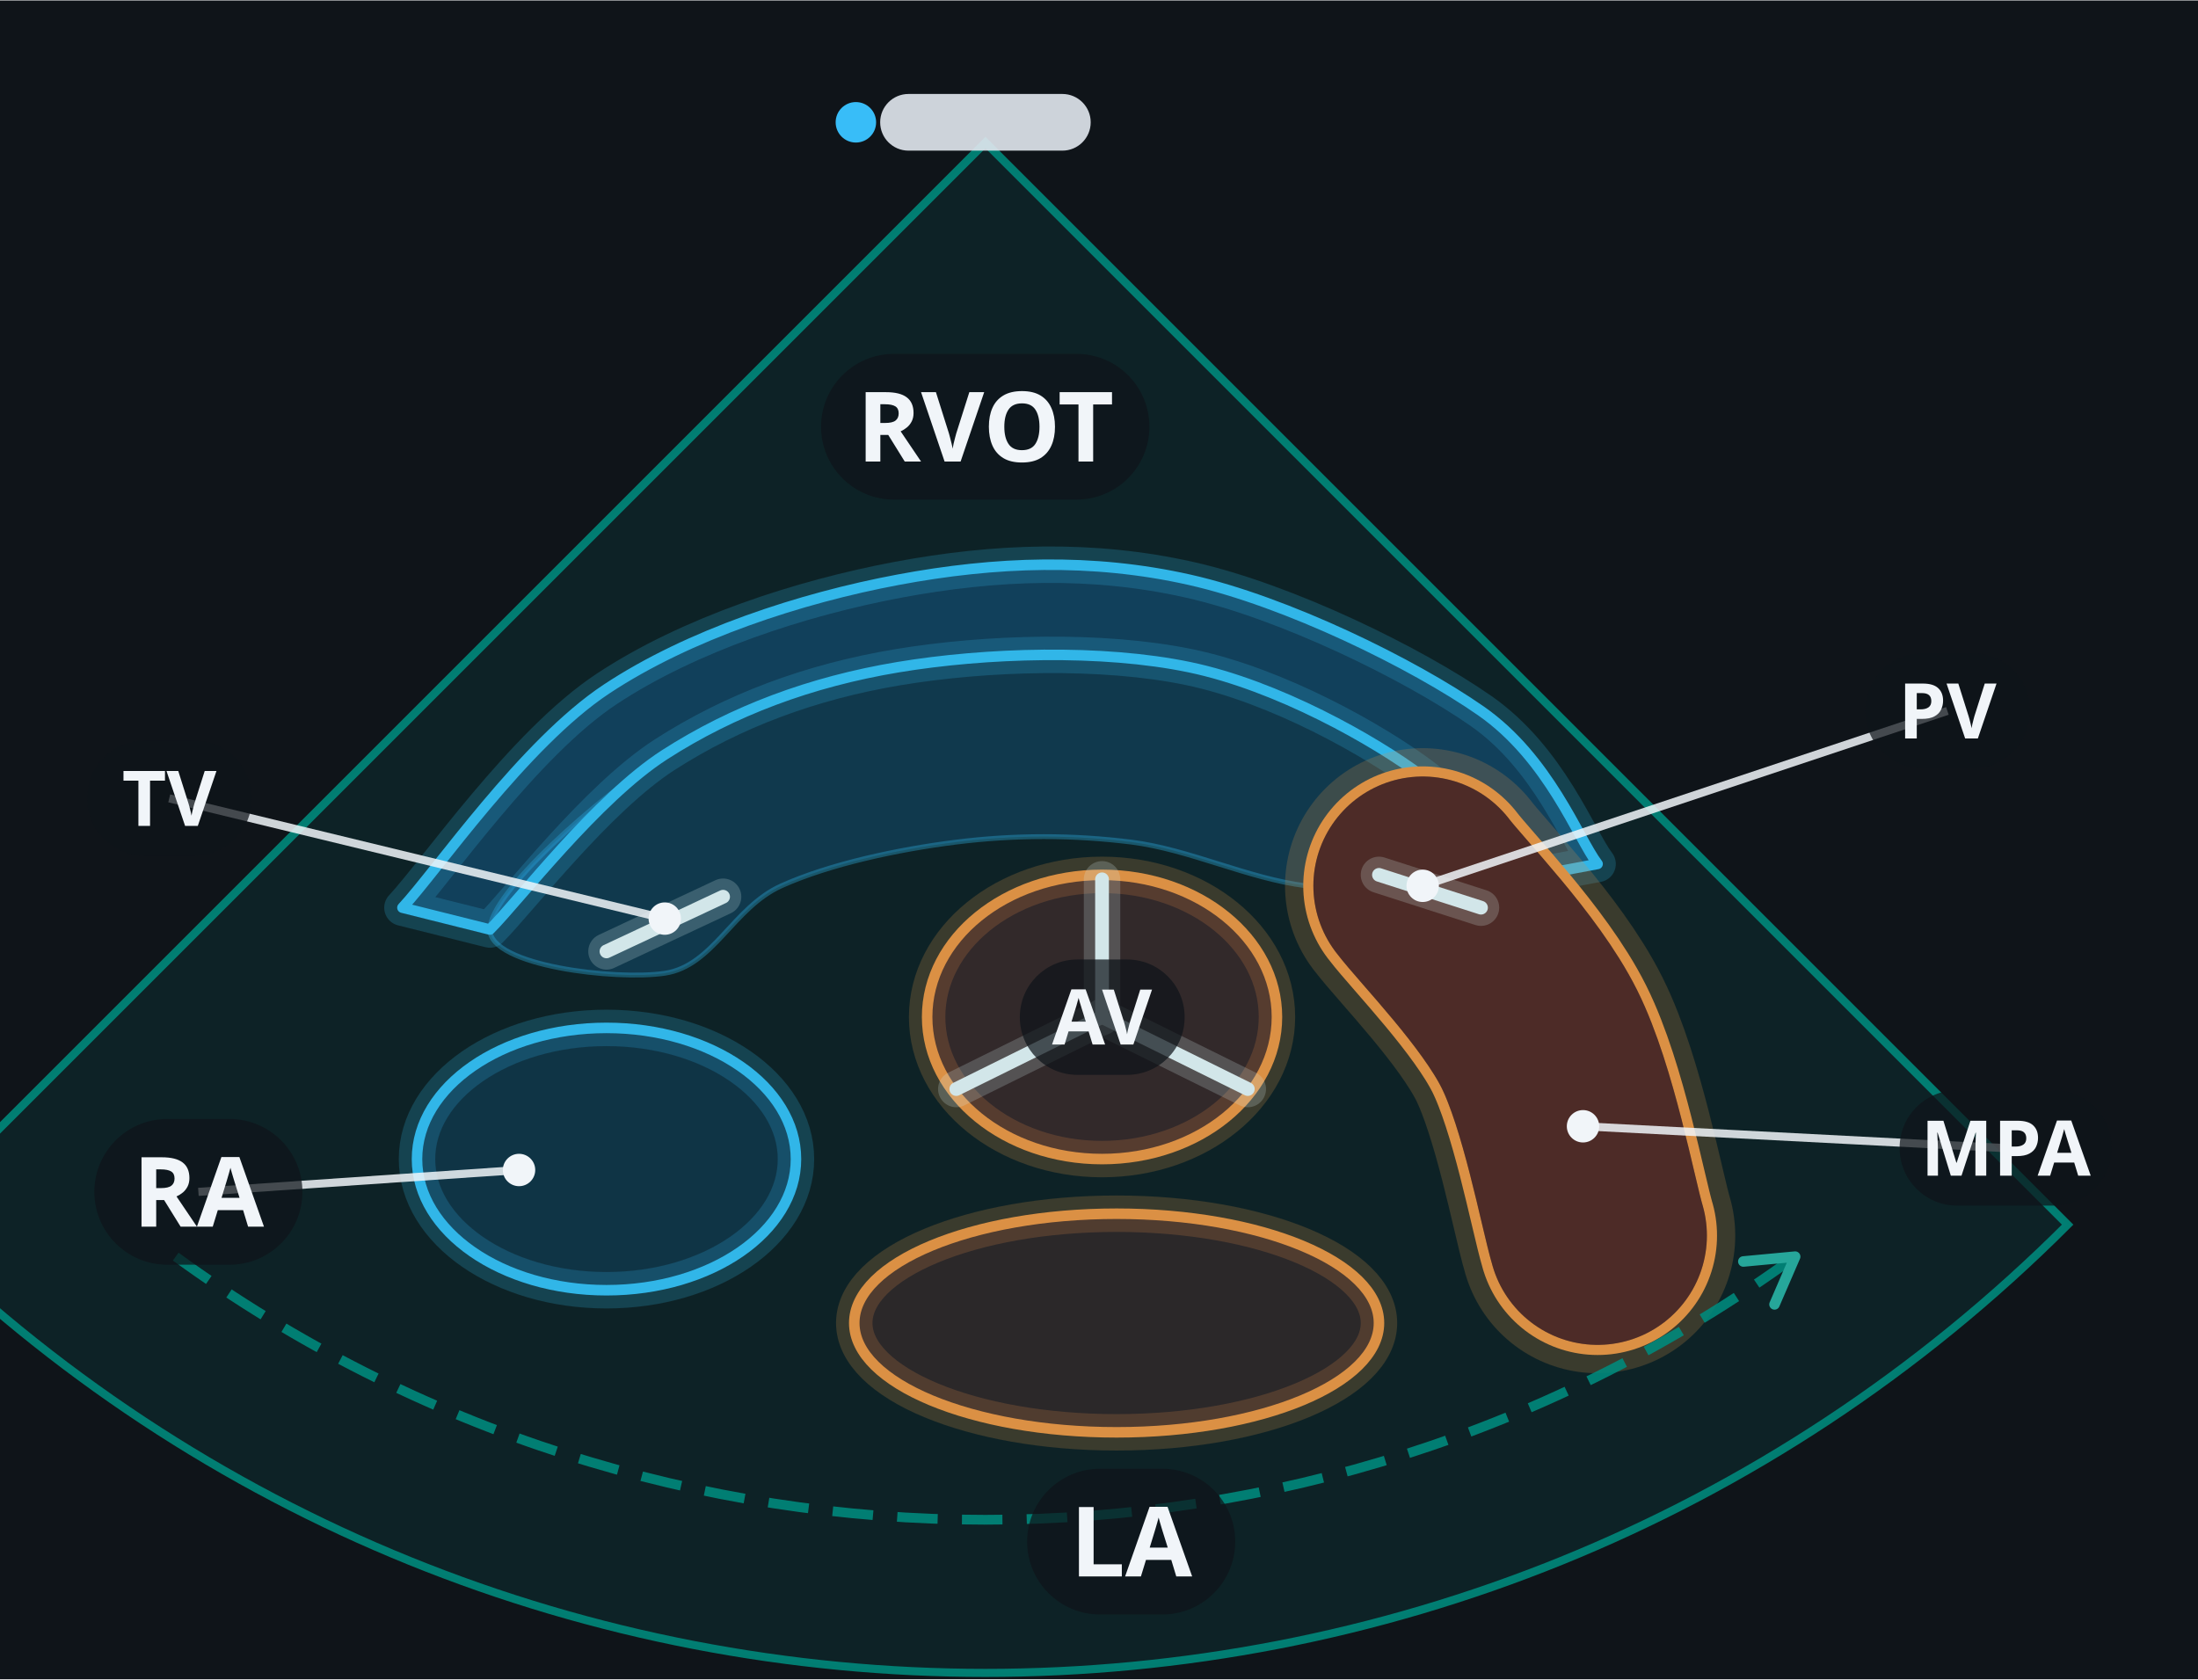
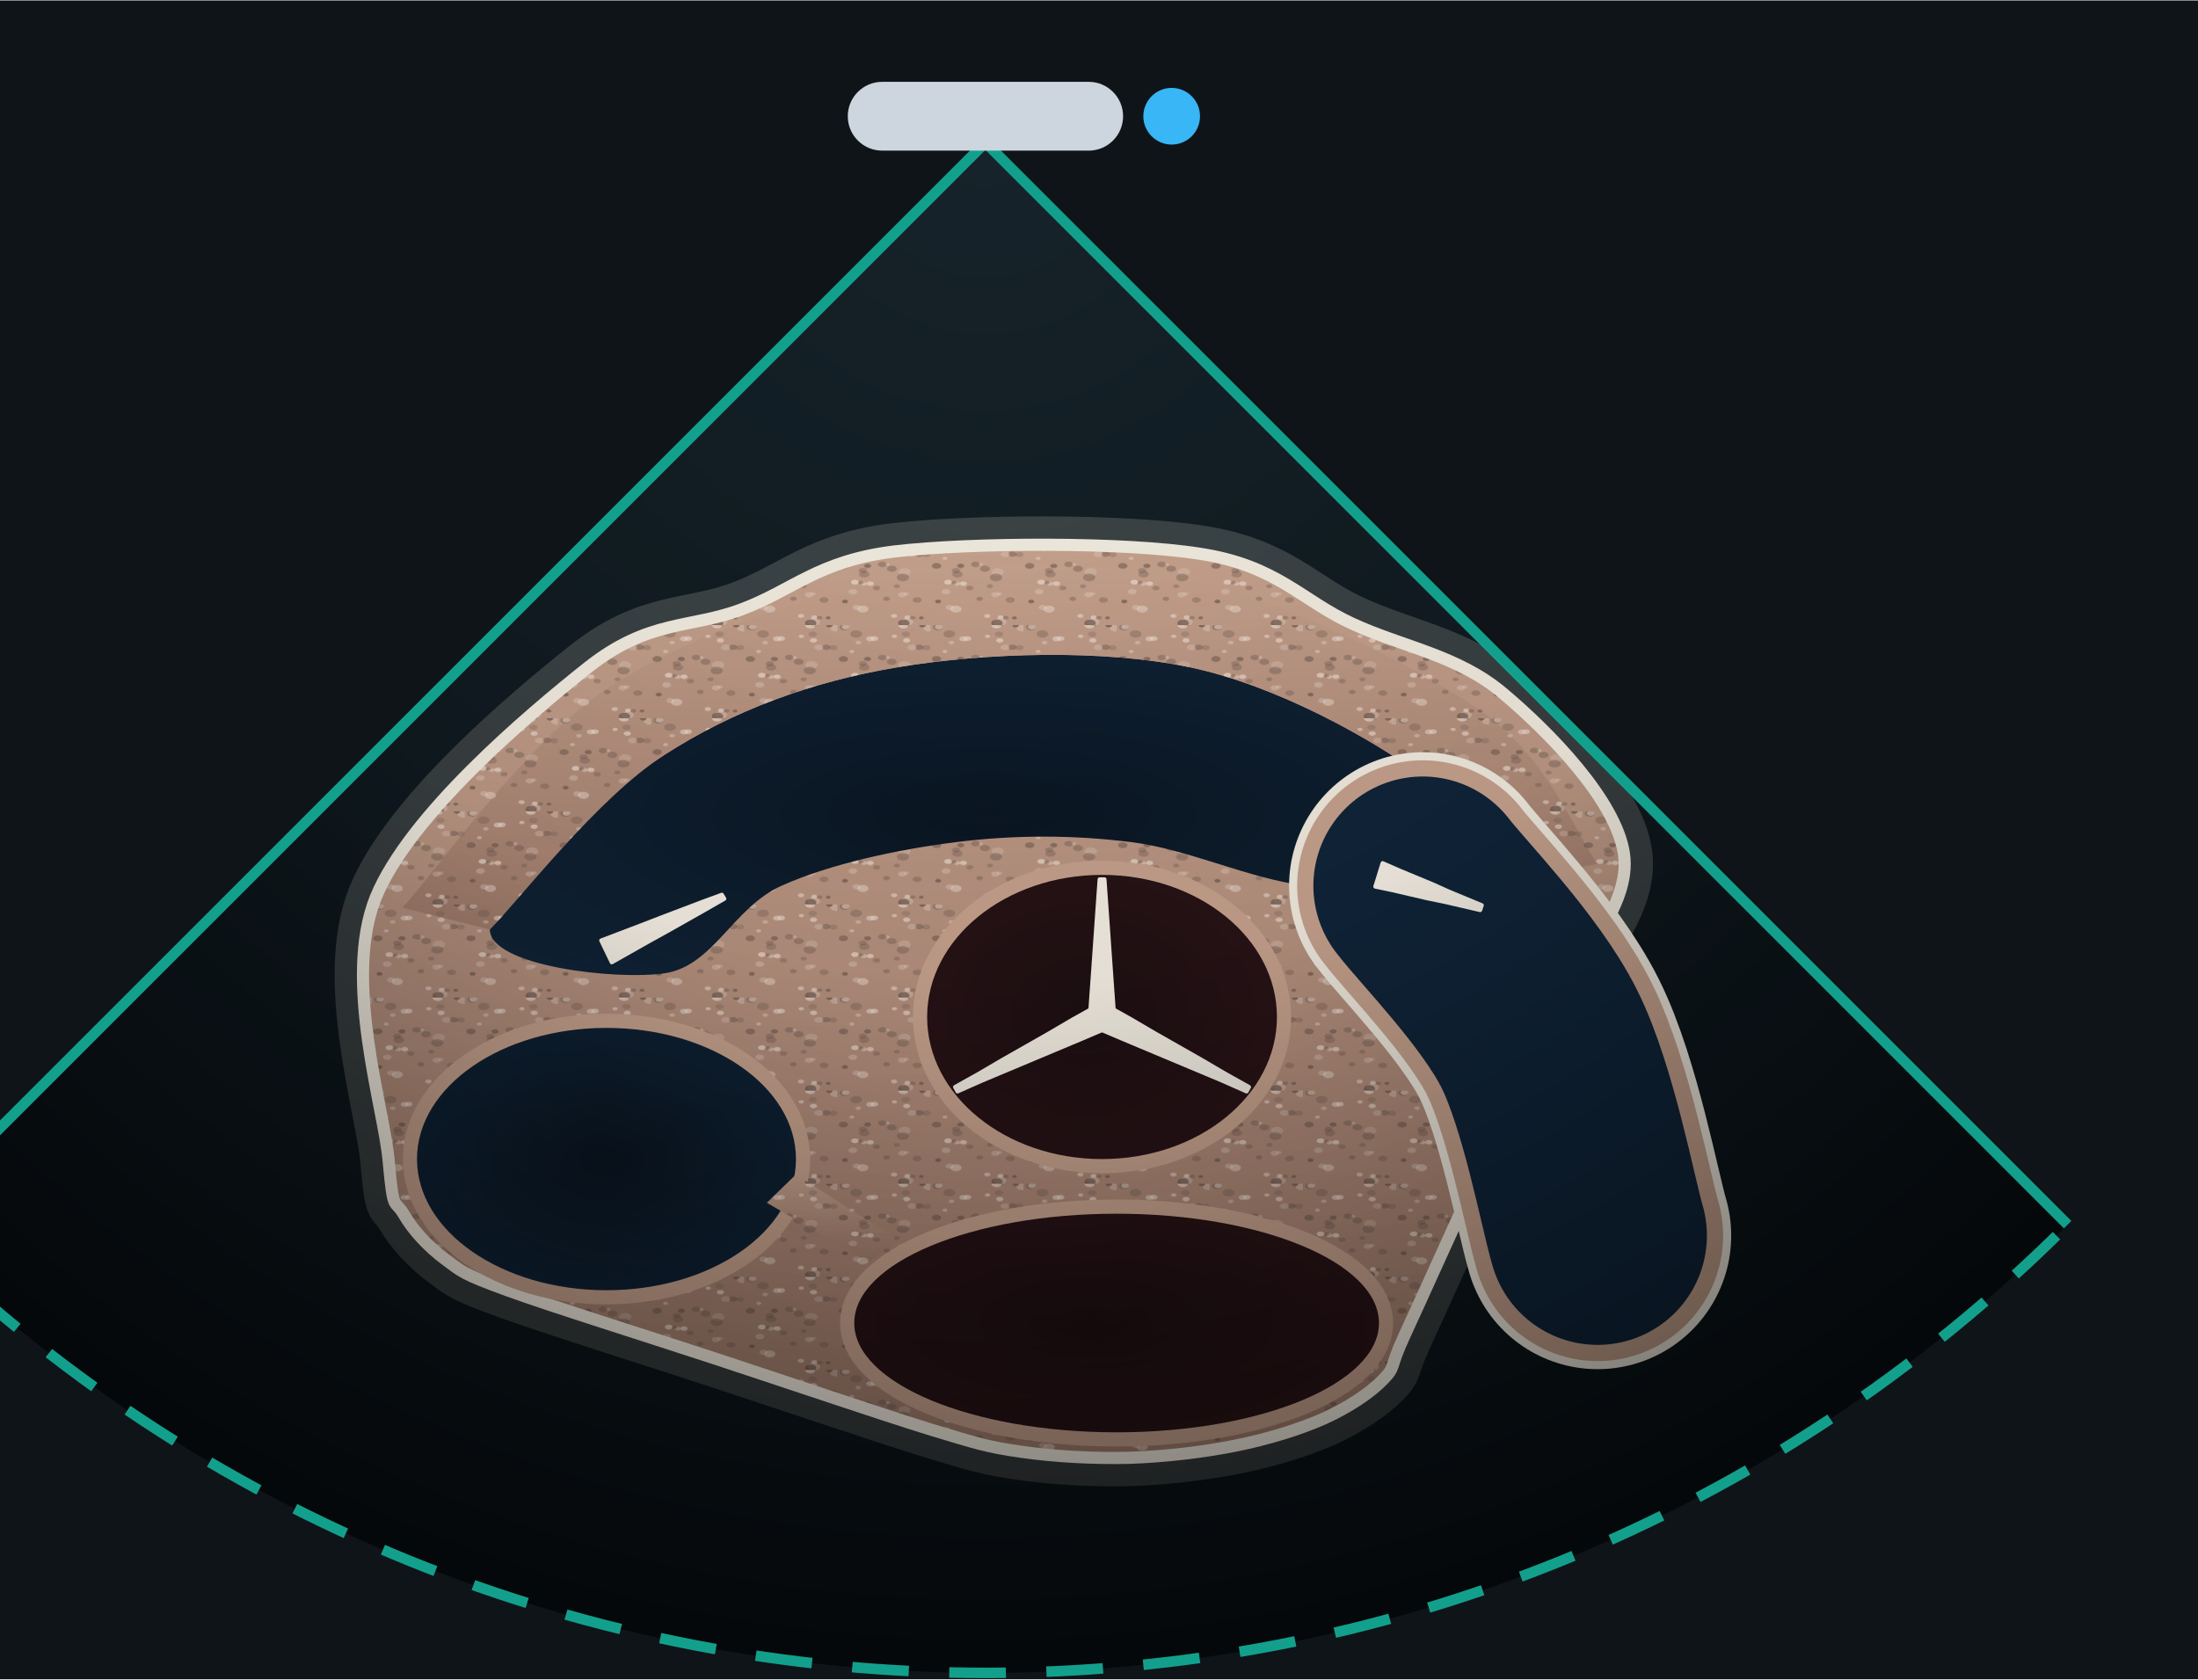
<svg xmlns="http://www.w3.org/2000/svg" width="543" height="415" viewBox="138.2 29.7 542.9 414.7">
  <defs>
    <clipPath id="sector">
      <path d="M 381.6 64.8 L 114.3 332.1 A 378.0 378.0 0 0 0 648.9 332.1 Z" />
    </clipPath>
+     <radialGradient id="bg" gradientUnits="userSpaceOnUse" cx="381.6" cy="64.8" r="378.0">
+       <stop offset="0" stop-color="#16232A" />
+       <stop offset="1" stop-color="#0A1217" />
+     </radialGradient>
+     <radialGradient id="depth" gradientUnits="userSpaceOnUse" cx="381.6" cy="64.8" r="378.0">
+       <stop offset="0" stop-color="#000" stop-opacity="0" />
+       <stop offset="0.55" stop-color="#000" stop-opacity="0.08" />
+       <stop offset="1" stop-color="#000" stop-opacity="0.55" />
+     </radialGradient>
+     <linearGradient id="myoG" x1="0" y1="0" x2="0" y2="1">
+       <stop offset="0" stop-color="#C9A48F" />
+       <stop offset="1" stop-color="#A47F6E" />
+     </linearGradient>
+     <linearGradient id="liverG" x1="0" y1="0" x2="0" y2="1">
+       <stop offset="0" stop-color="#8A7A5C" />
+       <stop offset="1" stop-color="#6B5F49" />
+     </linearGradient>
+     <radialGradient id="bloodR" cx="0.5" cy="0.5" r="0.7">
+       <stop offset="0" stop-color="#0B1622" />
+       <stop offset="1" stop-color="#10253A" />
+     </radialGradient>
+     <radialGradient id="bloodL" cx="0.45" cy="0.5" r="0.7">
+       <stop offset="0" stop-color="#1D0F12" />
+       <stop offset="1" stop-color="#2C1418" />
+     </radialGradient>
+     <pattern id="myoS" width="23" height="23" patternUnits="userSpaceOnUse">
+       <ellipse cx="9.16" cy="3.33" rx="0.94" ry="0.59" fill="#F0DED2" fill-opacity="0.60" />
+       <ellipse cx="14.71" cy="13.40" rx="0.77" ry="0.48" fill="#6F5A51" fill-opacity="0.35" />
+       <ellipse cx="16.62" cy="9.87" rx="1.52" ry="0.95" fill="#F0DED2" fill-opacity="0.26" />
+       <ellipse cx="12.17" cy="16.50" rx="0.83" ry="0.52" fill="#6F5A51" fill-opacity="0.40" />
+       <ellipse cx="4.80" cy="18.65" rx="1.02" ry="0.64" fill="#F0DED2" fill-opacity="0.34" />
+       <ellipse cx="17.27" cy="0.00" rx="0.61" ry="0.38" fill="#6F5A51" fill-opacity="0.68" />
+       <ellipse cx="17.06" cy="15.27" rx="0.68" ry="0.42" fill="#F0DED2" fill-opacity="0.28" />
+       <ellipse cx="1.81" cy="0.54" rx="1.23" ry="0.77" fill="#6F5A51" fill-opacity="0.41" />
+       <ellipse cx="3.60" cy="6.53" rx="0.62" ry="0.39" fill="#F0DED2" fill-opacity="0.47" />
+       <ellipse cx="4.67" cy="2.20" rx="1.45" ry="0.91" fill="#6F5A51" fill-opacity="0.33" />
+       <ellipse cx="17.26" cy="22.19" rx="1.52" ry="0.95" fill="#F0DED2" fill-opacity="0.33" />
+       <ellipse cx="1.53" cy="8.38" rx="1.15" ry="0.72" fill="#6F5A51" fill-opacity="0.54" />
+       <ellipse cx="22.68" cy="0.69" rx="1.42" ry="0.89" fill="#F0DED2" fill-opacity="0.36" />
+       <ellipse cx="9.71" cy="13.84" rx="0.89" ry="0.56" fill="#6F5A51" fill-opacity="0.36" />
+       <ellipse cx="8.14" cy="12.75" rx="0.88" ry="0.55" fill="#F0DED2" fill-opacity="0.66" />
+       <ellipse cx="7.49" cy="8.38" rx="0.87" ry="0.54" fill="#6F5A51" fill-opacity="0.61" />
+       <ellipse cx="16.36" cy="0.01" rx="1.30" ry="0.81" fill="#F0DED2" fill-opacity="0.66" />
+       <ellipse cx="16.95" cy="2.24" rx="1.05" ry="0.66" fill="#6F5A51" fill-opacity="0.26" />
+       <ellipse cx="3.86" cy="14.75" rx="1.08" ry="0.68" fill="#F0DED2" fill-opacity="0.34" />
+       <ellipse cx="16.21" cy="11.22" rx="1.51" ry="0.94" fill="#6F5A51" fill-opacity="0.41" />
+       <ellipse cx="17.32" cy="21.05" rx="0.74" ry="0.46" fill="#F0DED2" fill-opacity="0.62" />
+       <ellipse cx="20.27" cy="5.48" rx="1.05" ry="0.66" fill="#6F5A51" fill-opacity="0.46" />
+       <ellipse cx="6.58" cy="12.79" rx="0.76" ry="0.47" fill="#F0DED2" fill-opacity="0.50" />
+       <ellipse cx="22.01" cy="5.58" rx="1.03" ry="0.64" fill="#6F5A51" fill-opacity="0.28" />
+       <ellipse cx="12.36" cy="8.01" rx="0.58" ry="0.36" fill="#F0DED2" fill-opacity="0.38" />
+       <ellipse cx="21.07" cy="0.08" rx="0.81" ry="0.51" fill="#6F5A51" fill-opacity="0.70" />
+       <ellipse cx="4.38" cy="12.39" rx="0.96" ry="0.60" fill="#F0DED2" fill-opacity="0.70" />
+       <ellipse cx="18.65" cy="21.18" rx="0.71" ry="0.44" fill="#6F5A51" fill-opacity="0.38" />
+       <ellipse cx="16.04" cy="15.49" rx="1.02" ry="0.64" fill="#F0DED2" fill-opacity="0.33" />
+       <ellipse cx="1.91" cy="17.16" rx="0.73" ry="0.46" fill="#6F5A51" fill-opacity="0.68" />
+       <ellipse cx="17.14" cy="3.79" rx="0.88" ry="0.55" fill="#F0DED2" fill-opacity="0.65" />
+       <ellipse cx="19.73" cy="16.78" rx="1.11" ry="0.69" fill="#6F5A51" fill-opacity="0.36" />
+       <ellipse cx="14.04" cy="20.73" rx="0.78" ry="0.49" fill="#F0DED2" fill-opacity="0.57" />
+       <ellipse cx="6.67" cy="10.44" rx="1.29" ry="0.81" fill="#6F5A51" fill-opacity="0.34" />
+       <ellipse cx="8.14" cy="3.39" rx="1.00" ry="0.62" fill="#F0DED2" fill-opacity="0.56" />
+       <ellipse cx="20.77" cy="21.22" rx="0.59" ry="0.37" fill="#6F5A51" fill-opacity="0.64" />
+       <ellipse cx="6.32" cy="19.05" rx="1.38" ry="0.86" fill="#F0DED2" fill-opacity="0.50" />
+       <ellipse cx="11.15" cy="8.00" rx="1.09" ry="0.68" fill="#6F5A51" fill-opacity="0.41" />
+       <ellipse cx="2.10" cy="0.47" rx="0.96" ry="0.60" fill="#F0DED2" fill-opacity="0.53" />
+       <ellipse cx="6.33" cy="9.54" rx="1.03" ry="0.64" fill="#6F5A51" fill-opacity="0.36" />
+       <ellipse cx="5.20" cy="4.33" rx="0.70" ry="0.44" fill="#F0DED2" fill-opacity="0.40" />
+       <ellipse cx="13.47" cy="9.08" rx="1.21" ry="0.76" fill="#6F5A51" fill-opacity="0.41" />
+       <ellipse cx="18.46" cy="5.51" rx="1.12" ry="0.70" fill="#F0DED2" fill-opacity="0.29" />
+       <ellipse cx="5.85" cy="12.50" rx="0.67" ry="0.42" fill="#6F5A51" fill-opacity="0.38" />
+       <ellipse cx="14.12" cy="2.77" rx="0.66" ry="0.41" fill="#F0DED2" fill-opacity="0.59" />
+       <ellipse cx="16.43" cy="22.52" rx="1.41" ry="0.88" fill="#6F5A51" fill-opacity="0.70" />
+     </pattern>
+     <pattern id="liverS" width="27" height="27" patternUnits="userSpaceOnUse">
+       <ellipse cx="2.16" cy="15.33" rx="0.94" ry="0.59" fill="#B3A585" fill-opacity="0.60" />
+       <ellipse cx="25.71" cy="11.40" rx="0.77" ry="0.48" fill="#4E4434" fill-opacity="0.35" />
+       <ellipse cx="4.62" cy="21.87" rx="1.52" ry="0.95" fill="#B3A585" fill-opacity="0.26" />
+       <ellipse cx="1.17" cy="10.50" rx="0.83" ry="0.52" fill="#4E4434" fill-opacity="0.40" />
+       <ellipse cx="26.80" cy="18.65" rx="1.02" ry="0.64" fill="#B3A585" fill-opacity="0.34" />
+       <ellipse cx="10.27" cy="18.00" rx="0.61" ry="0.38" fill="#4E4434" fill-opacity="0.68" />
+       <ellipse cx="1.06" cy="23.27" rx="0.68" ry="0.42" fill="#B3A585" fill-opacity="0.28" />
+       <ellipse cx="1.81" cy="14.54" rx="1.23" ry="0.77" fill="#4E4434" fill-opacity="0.41" />
+       <ellipse cx="14.60" cy="0.53" rx="0.62" ry="0.39" fill="#B3A585" fill-opacity="0.47" />
+       <ellipse cx="24.67" cy="8.20" rx="1.45" ry="0.91" fill="#4E4434" fill-opacity="0.33" />
+       <ellipse cx="12.26" cy="13.19" rx="1.52" ry="0.95" fill="#B3A585" fill-opacity="0.33" />
+       <ellipse cx="4.53" cy="1.38" rx="1.15" ry="0.72" fill="#4E4434" fill-opacity="0.54" />
+       <ellipse cx="21.68" cy="23.69" rx="1.42" ry="0.89" fill="#B3A585" fill-opacity="0.36" />
+       <ellipse cx="18.71" cy="3.84" rx="0.89" ry="0.56" fill="#4E4434" fill-opacity="0.36" />
+       <ellipse cx="1.14" cy="3.75" rx="0.88" ry="0.55" fill="#B3A585" fill-opacity="0.66" />
+       <ellipse cx="22.49" cy="25.38" rx="0.87" ry="0.54" fill="#4E4434" fill-opacity="0.61" />
+       <ellipse cx="16.36" cy="14.01" rx="1.30" ry="0.81" fill="#B3A585" fill-opacity="0.66" />
+       <ellipse cx="7.95" cy="17.24" rx="1.05" ry="0.66" fill="#4E4434" fill-opacity="0.26" />
+       <ellipse cx="5.86" cy="10.75" rx="1.08" ry="0.68" fill="#B3A585" fill-opacity="0.34" />
+       <ellipse cx="14.21" cy="24.22" rx="1.51" ry="0.94" fill="#4E4434" fill-opacity="0.41" />
+       <ellipse cx="6.32" cy="4.05" rx="0.74" ry="0.46" fill="#B3A585" fill-opacity="0.62" />
+       <ellipse cx="15.27" cy="1.48" rx="1.05" ry="0.66" fill="#4E4434" fill-opacity="0.46" />
+       <ellipse cx="26.58" cy="17.79" rx="0.76" ry="0.47" fill="#B3A585" fill-opacity="0.50" />
+       <ellipse cx="2.01" cy="0.58" rx="1.03" ry="0.64" fill="#4E4434" fill-opacity="0.28" />
+       <ellipse cx="19.36" cy="11.01" rx="0.58" ry="0.36" fill="#B3A585" fill-opacity="0.38" />
+       <ellipse cx="7.07" cy="13.08" rx="0.81" ry="0.51" fill="#4E4434" fill-opacity="0.70" />
+       <ellipse cx="5.38" cy="12.39" rx="0.96" ry="0.60" fill="#B3A585" fill-opacity="0.70" />
+       <ellipse cx="16.65" cy="26.18" rx="0.71" ry="0.44" fill="#4E4434" fill-opacity="0.38" />
+       <ellipse cx="14.04" cy="8.49" rx="1.02" ry="0.64" fill="#B3A585" fill-opacity="0.33" />
+       <ellipse cx="14.91" cy="21.16" rx="0.73" ry="0.46" fill="#4E4434" fill-opacity="0.68" />
+       <ellipse cx="26.14" cy="13.79" rx="0.88" ry="0.55" fill="#B3A585" fill-opacity="0.65" />
+       <ellipse cx="26.73" cy="7.78" rx="1.11" ry="0.69" fill="#4E4434" fill-opacity="0.36" />
+       <ellipse cx="16.04" cy="24.73" rx="0.78" ry="0.49" fill="#B3A585" fill-opacity="0.57" />
+       <ellipse cx="26.67" cy="3.44" rx="1.29" ry="0.81" fill="#4E4434" fill-opacity="0.34" />
+       <ellipse cx="8.14" cy="22.39" rx="1.00" ry="0.62" fill="#B3A585" fill-opacity="0.56" />
+       <ellipse cx="18.77" cy="2.22" rx="0.59" ry="0.37" fill="#4E4434" fill-opacity="0.64" />
+       <ellipse cx="24.32" cy="18.05" rx="1.38" ry="0.86" fill="#B3A585" fill-opacity="0.50" />
+       <ellipse cx="3.15" cy="20.00" rx="1.09" ry="0.68" fill="#4E4434" fill-opacity="0.41" />
+       <ellipse cx="26.10" cy="20.47" rx="0.96" ry="0.60" fill="#B3A585" fill-opacity="0.53" />
+       <ellipse cx="16.33" cy="19.54" rx="1.03" ry="0.64" fill="#4E4434" fill-opacity="0.36" />
+       <ellipse cx="22.20" cy="7.33" rx="0.70" ry="0.44" fill="#B3A585" fill-opacity="0.40" />
+       <ellipse cx="21.47" cy="21.08" rx="1.21" ry="0.76" fill="#4E4434" fill-opacity="0.41" />
+       <ellipse cx="0.46" cy="13.51" rx="1.12" ry="0.70" fill="#B3A585" fill-opacity="0.29" />
+       <ellipse cx="8.85" cy="22.50" rx="0.67" ry="0.42" fill="#4E4434" fill-opacity="0.38" />
+       <ellipse cx="20.12" cy="22.77" rx="0.66" ry="0.41" fill="#B3A585" fill-opacity="0.59" />
+       <ellipse cx="16.43" cy="2.52" rx="1.41" ry="0.88" fill="#4E4434" fill-opacity="0.70" />
+       <ellipse cx="10.22" cy="26.43" rx="0.60" ry="0.38" fill="#B3A585" fill-opacity="0.38" />
+       <ellipse cx="25.29" cy="19.70" rx="0.95" ry="0.59" fill="#4E4434" fill-opacity="0.42" />
+       <ellipse cx="11.56" cy="15.85" rx="0.70" ry="0.44" fill="#B3A585" fill-opacity="0.44" />
+       <ellipse cx="26.03" cy="8.96" rx="0.89" ry="0.56" fill="#4E4434" fill-opacity="0.25" />
+       <ellipse cx="12.98" cy="21.07" rx="0.92" ry="0.57" fill="#B3A585" fill-opacity="0.38" />
+       <ellipse cx="24.69" cy="13.38" rx="0.87" ry="0.54" fill="#4E4434" fill-opacity="0.30" />
+       <ellipse cx="8.76" cy="5.97" rx="0.90" ry="0.56" fill="#B3A585" fill-opacity="0.64" />
+       <ellipse cx="17.35" cy="14.44" rx="1.13" ry="0.71" fill="#4E4434" fill-opacity="0.38" />
+     </pattern>
  </defs>
  <rect x="138.2" y="29.7" width="542.9" height="414.7" fill="#0F1419" />
  <g clip-path="url(#sector)">
-     <path d="M 259.2 259.2 C 259.2 250.2 285.6 226.8 302.4 216.0 C 319.2 205.2 338.4 198.0 360.0 194.4 C 381.6 190.8 410.4 189.9 432.0 194.4 C 453.6 198.9 477.6 212.4 489.6 221.4 C 501.6 230.4 508.8 243.9 504.0 248.4 C 499.2 252.9 475.2 250.2 460.8 248.4 C 446.4 246.6 432.0 239.4 417.6 237.6 C 403.2 235.8 388.8 235.8 374.4 237.6 C 360.0 239.4 343.2 243.0 331.2 248.4 C 319.2 253.8 314.4 268.2 302.4 270.0 C 290.4 271.8 259.2 268.2 259.2 259.2 Z" fill="#1E88E5" fill-opacity="0.22" stroke="#38BDF8" stroke-opacity="0.35" stroke-width="1.2" />
-     <path d="M 237.6 253.8 C 246.0 244.8 267.6 213.3 288.0 199.8 C 308.4 186.3 336.0 177.3 360.0 172.8 C 384.0 168.3 408.0 167.4 432.0 172.8 C 456.0 178.2 487.2 193.5 504.0 205.2 C 520.8 216.9 528.0 236.7 532.8 243.0 L 504.0 248.4 C 501.6 243.9 501.6 230.4 489.6 221.4 C 477.6 212.4 453.6 198.9 432.0 194.4 C 410.4 189.9 381.6 190.8 360.0 194.4 C 338.4 198.0 319.2 205.2 302.4 216.0 C 285.6 226.8 266.4 252.0 259.2 259.2 Z" fill="#1E88E5" fill-opacity="0.3" stroke="#38BDF8" stroke-opacity="0.22" stroke-width="9.0" stroke-linejoin="round" stroke-linecap="round" />
-     <path d="M 237.6 253.8 C 246.0 244.8 267.6 213.3 288.0 199.8 C 308.4 186.3 336.0 177.3 360.0 172.8 C 384.0 168.3 408.0 167.4 432.0 172.8 C 456.0 178.2 487.2 193.5 504.0 205.2 C 520.8 216.9 528.0 236.7 532.8 243.0 L 504.0 248.4 C 501.6 243.9 501.6 230.4 489.6 221.4 C 477.6 212.4 453.6 198.9 432.0 194.4 C 410.4 189.9 381.6 190.8 360.0 194.4 C 338.4 198.0 319.2 205.2 302.4 216.0 C 285.6 226.8 266.4 252.0 259.2 259.2 Z" fill="none" stroke="#38BDF8" stroke-width="2.6" stroke-linejoin="round" stroke-linecap="round" />
-     <path d="M 489.6 248.4 C 494.4 254.7 511.2 271.8 518.4 286.2 C 525.6 300.6 530.4 326.7 532.8 334.8" fill="none" stroke="#FB923C" stroke-opacity="0.22" stroke-width="68.0" stroke-linecap="round" />
-     <path d="M 489.6 248.4 C 494.4 254.7 511.2 271.8 518.4 286.2 C 525.6 300.6 530.4 326.7 532.8 334.8" fill="none" stroke="#FB923C" stroke-width="59.0" stroke-linecap="round" />
-     <path d="M 489.6 248.4 C 494.4 254.7 511.2 271.8 518.4 286.2 C 525.6 300.6 530.4 326.7 532.8 334.8" fill="none" stroke="#2A1512" stroke-width="54.0" stroke-linecap="round" />
-     <path d="M 489.6 248.4 C 494.4 254.7 511.2 271.8 518.4 286.2 C 525.6 300.6 530.4 326.7 532.8 334.8" fill="none" stroke="#E53935" stroke-opacity="0.25" stroke-width="54.0" stroke-linecap="round" />
-     <ellipse cx="288.0" cy="315.9" rx="46.8" ry="32.4" fill="none" stroke="#38BDF8" stroke-opacity="0.22" stroke-width="9.0" />
-     <ellipse cx="288.0" cy="315.9" rx="46.8" ry="32.4" fill="#1E88E5" fill-opacity="0.18" stroke="#38BDF8" stroke-opacity="1.0" stroke-width="2.6" />
-     <ellipse cx="414.0" cy="356.4" rx="64.8" ry="27.0" fill="none" stroke="#FB923C" stroke-opacity="0.22" stroke-width="9.0" />
-     <ellipse cx="414.0" cy="356.4" rx="64.8" ry="27.0" fill="#E53935" fill-opacity="0.16" stroke="#FB923C" stroke-opacity="1.0" stroke-width="2.6" />
-     <ellipse cx="410.4" cy="280.8" rx="43.2" ry="35.1" fill="none" stroke="#FB923C" stroke-opacity="0.22" stroke-width="9.0" />
-     <ellipse cx="410.4" cy="280.8" rx="43.2" ry="35.1" fill="#E53935" fill-opacity="0.2" stroke="#FB923C" stroke-opacity="1.0" stroke-width="2.6" />
-     <path d="M 410.4 280.8 L 410.4 246.8" fill="none" fill-opacity="0.0" stroke="#F1F5F9" stroke-opacity="0.22" stroke-width="9.0" stroke-linejoin="round" stroke-linecap="round" />
-     <path d="M 410.4 280.8 L 410.4 246.8" fill="none" stroke="#F1F5F9" stroke-width="3.4" stroke-linejoin="round" stroke-linecap="round" />
-     <path d="M 410.4 280.8 L 446.4 298.6" fill="none" fill-opacity="0.0" stroke="#F1F5F9" stroke-opacity="0.22" stroke-width="9.0" stroke-linejoin="round" stroke-linecap="round" />
-     <path d="M 410.4 280.8 L 446.4 298.6" fill="none" stroke="#F1F5F9" stroke-width="3.4" stroke-linejoin="round" stroke-linecap="round" />
-     <path d="M 410.4 280.8 L 374.4 298.6" fill="none" fill-opacity="0.0" stroke="#F1F5F9" stroke-opacity="0.22" stroke-width="9.0" stroke-linejoin="round" stroke-linecap="round" />
-     <path d="M 410.4 280.8 L 374.4 298.6" fill="none" stroke="#F1F5F9" stroke-width="3.4" stroke-linejoin="round" stroke-linecap="round" />
-     <path d="M 288.0 264.6 L 316.8 251.1" fill="none" fill-opacity="0.0" stroke="#F1F5F9" stroke-opacity="0.22" stroke-width="9.0" stroke-linejoin="round" stroke-linecap="round" />
-     <path d="M 288.0 264.6 L 316.8 251.1" fill="none" stroke="#F1F5F9" stroke-width="3.4" stroke-linejoin="round" stroke-linecap="round" />
-     <path d="M 478.8 245.7 L 504.0 253.8" fill="none" fill-opacity="0.0" stroke="#F1F5F9" stroke-opacity="0.22" stroke-width="9.0" stroke-linejoin="round" stroke-linecap="round" />
-     <path d="M 478.8 245.7 L 504.0 253.8" fill="none" stroke="#F1F5F9" stroke-width="3.4" stroke-linejoin="round" stroke-linecap="round" />
+     <path d="M 381.6 64.8 L 114.3 332.1 A 378.0 378.0 0 0 0 648.9 332.1 Z" fill="url(#bg)" />
+     <path d="M 231.0 251.3 C 239.3 231.0 268.5 206.3 283.5 194.4 C 298.6 182.5 308.7 184.9 321.4 180.1 C 334.0 175.4 340.3 168.1 359.2 165.8 C 378.1 163.6 415.9 163.4 434.7 166.4 C 453.6 169.3 459.7 177.9 472.1 183.6 C 484.6 189.4 498.3 191.4 509.5 200.9 C 520.7 210.3 537.3 227.2 539.3 240.4 C 541.3 253.6 527.3 266.9 521.2 280.1 C 515.2 293.3 509.2 306.6 503.2 319.8 C 497.1 333.0 489.0 351.1 485.1 359.5 C 481.2 367.9 483.1 367.0 479.8 370.4 C 476.5 373.8 471.3 377.2 465.2 380.0 C 459.1 382.7 451.3 385.1 443.3 386.7 C 435.3 388.3 425.9 389.4 417.1 389.7 C 408.3 389.9 398.7 389.4 390.4 388.2 C 382.1 387.0 379.9 386.3 367.4 382.5 C 354.9 378.6 332.8 371.1 315.5 365.4 C 298.2 359.7 274.8 352.4 263.5 348.3 C 252.3 344.2 252.4 343.8 248.2 340.7 C 243.9 337.5 240.2 333.5 237.9 329.5 C 235.5 325.5 235.4 329.5 234.2 316.4 C 233.1 303.4 222.8 271.7 231.0 251.3 Z" fill="none" stroke="#F4EEE2" stroke-opacity="0.18" stroke-width="14" stroke-linejoin="round" />
+     <path d="M 231.0 251.3 C 239.3 231.0 268.5 206.3 283.5 194.4 C 298.6 182.5 308.7 184.9 321.4 180.1 C 334.0 175.4 340.3 168.1 359.2 165.8 C 378.1 163.6 415.9 163.4 434.7 166.4 C 453.6 169.3 459.7 177.9 472.1 183.6 C 484.6 189.4 498.3 191.4 509.5 200.9 C 520.7 210.3 537.3 227.2 539.3 240.4 C 541.3 253.6 527.3 266.9 521.2 280.1 C 515.2 293.3 509.2 306.6 503.2 319.8 C 497.1 333.0 489.0 351.1 485.1 359.5 C 481.2 367.9 483.1 367.0 479.8 370.4 C 476.5 373.8 471.3 377.2 465.2 380.0 C 459.1 382.7 451.3 385.1 443.3 386.7 C 435.3 388.3 425.9 389.4 417.1 389.7 C 408.3 389.9 398.7 389.4 390.4 388.2 C 382.1 387.0 379.9 386.3 367.4 382.5 C 354.9 378.6 332.8 371.1 315.5 365.4 C 298.2 359.7 274.8 352.4 263.5 348.3 C 252.3 344.2 252.4 343.8 248.2 340.7 C 243.9 337.5 240.2 333.5 237.9 329.5 C 235.5 325.5 235.4 329.5 234.2 316.4 C 233.1 303.4 222.8 271.7 231.0 251.3 Z" fill="url(#myoG)" />
+     <path d="M 231.0 251.3 C 239.3 231.0 268.5 206.3 283.5 194.4 C 298.6 182.5 308.7 184.9 321.4 180.1 C 334.0 175.4 340.3 168.1 359.2 165.8 C 378.1 163.6 415.9 163.4 434.7 166.4 C 453.6 169.3 459.7 177.9 472.1 183.6 C 484.6 189.4 498.3 191.4 509.5 200.9 C 520.7 210.3 537.3 227.2 539.3 240.4 C 541.3 253.6 527.3 266.9 521.2 280.1 C 515.2 293.3 509.2 306.6 503.2 319.8 C 497.1 333.0 489.0 351.1 485.1 359.5 C 481.2 367.9 483.1 367.0 479.8 370.4 C 476.5 373.8 471.3 377.2 465.2 380.0 C 459.1 382.7 451.3 385.1 443.3 386.7 C 435.3 388.3 425.9 389.4 417.1 389.7 C 408.3 389.9 398.7 389.4 390.4 388.2 C 382.1 387.0 379.9 386.3 367.4 382.5 C 354.9 378.6 332.8 371.1 315.5 365.4 C 298.2 359.7 274.8 352.4 263.5 348.3 C 252.3 344.2 252.4 343.8 248.2 340.7 C 243.9 337.5 240.2 333.5 237.9 329.5 C 235.5 325.5 235.4 329.5 234.2 316.4 C 233.1 303.4 222.8 271.7 231.0 251.3 Z" fill="url(#myoS)" />
+     <path d="M 231.0 251.3 C 239.3 231.0 268.5 206.3 283.5 194.4 C 298.6 182.5 308.7 184.9 321.4 180.1 C 334.0 175.4 340.3 168.1 359.2 165.8 C 378.1 163.6 415.9 163.4 434.7 166.4 C 453.6 169.3 459.7 177.9 472.1 183.6 C 484.6 189.4 498.3 191.4 509.5 200.9 C 520.7 210.3 537.3 227.2 539.3 240.4 C 541.3 253.6 527.3 266.9 521.2 280.1 C 515.2 293.3 509.2 306.6 503.2 319.8 C 497.1 333.0 489.0 351.1 485.1 359.5 C 481.2 367.9 483.1 367.0 479.8 370.4 C 476.5 373.8 471.3 377.2 465.2 380.0 C 459.1 382.7 451.3 385.1 443.3 386.7 C 435.3 388.3 425.9 389.4 417.1 389.7 C 408.3 389.9 398.7 389.4 390.4 388.2 C 382.1 387.0 379.9 386.3 367.4 382.5 C 354.9 378.6 332.8 371.1 315.5 365.4 C 298.2 359.7 274.8 352.4 263.5 348.3 C 252.3 344.2 252.4 343.8 248.2 340.7 C 243.9 337.5 240.2 333.5 237.9 329.5 C 235.5 325.5 235.4 329.5 234.2 316.4 C 233.1 303.4 222.8 271.7 231.0 251.3 Z" fill="none" stroke="#F4EEE2" stroke-width="3" stroke-linejoin="round" />
+     <path d="M 259.2 259.2 C 259.2 250.2 285.6 226.8 302.4 216.0 C 319.2 205.2 338.4 198.0 360.0 194.4 C 381.6 190.8 410.4 189.9 432.0 194.4 C 453.6 198.9 477.6 212.4 489.6 221.4 C 501.6 230.4 508.8 243.9 504.0 248.4 C 499.2 252.9 475.2 250.2 460.8 248.4 C 446.4 246.6 432.0 239.4 417.6 237.6 C 403.2 235.8 388.8 235.8 374.4 237.6 C 360.0 239.4 343.2 243.0 331.2 248.4 C 319.2 253.8 314.4 268.2 302.4 270.0 C 290.4 271.8 259.2 268.2 259.2 259.2 Z" fill="url(#bloodR)" />
+     <path d="M 237.6 253.8 C 246.0 244.8 267.6 213.3 288.0 199.8 C 308.4 186.3 336.0 177.3 360.0 172.8 C 384.0 168.3 408.0 167.4 432.0 172.8 C 456.0 178.2 487.2 193.5 504.0 205.2 C 520.8 216.9 528.0 236.7 532.8 243.0 L 504.0 248.4 C 501.6 243.9 501.6 230.4 489.6 221.4 C 477.6 212.4 453.6 198.9 432.0 194.4 C 410.4 189.9 381.6 190.8 360.0 194.4 C 338.4 198.0 319.2 205.2 302.4 216.0 C 285.6 226.8 266.4 252.0 259.2 259.2 Z" fill="url(#myoG)" />
+     <path d="M 237.6 253.8 C 246.0 244.8 267.6 213.3 288.0 199.8 C 308.4 186.3 336.0 177.3 360.0 172.8 C 384.0 168.3 408.0 167.4 432.0 172.8 C 456.0 178.2 487.2 193.5 504.0 205.2 C 520.8 216.9 528.0 236.7 532.8 243.0 L 504.0 248.4 C 501.6 243.9 501.6 230.4 489.6 221.4 C 477.6 212.4 453.6 198.9 432.0 194.4 C 410.4 189.9 381.6 190.8 360.0 194.4 C 338.4 198.0 319.2 205.2 302.4 216.0 C 285.6 226.8 266.4 252.0 259.2 259.2 Z" fill="url(#myoS)" />
+     <path d="M 489.6 248.4 C 494.4 254.7 511.2 271.8 518.4 286.2 C 525.6 300.6 530.4 326.7 532.8 334.8" fill="none" stroke="#F4EEE2" stroke-width="66.0" stroke-linecap="round" />
+     <path d="M 489.6 248.4 C 494.4 254.7 511.2 271.8 518.4 286.2 C 525.6 300.6 530.4 326.7 532.8 334.8" fill="none" stroke="#C9A48F" stroke-width="62.0" stroke-linecap="round" />
+     <path d="M 489.6 248.4 C 494.4 254.7 511.2 271.8 518.4 286.2 C 525.6 300.6 530.4 326.7 532.8 334.8" fill="none" stroke="#10253A" stroke-width="54.0" stroke-linecap="round" />
+     <ellipse cx="288.0" cy="315.9" rx="46.8" ry="32.4" fill="none" stroke="#C9A48F" stroke-width="7" />
+     <ellipse cx="288.0" cy="315.9" rx="46.8" ry="32.4" fill="url(#bloodR)" />
+     <ellipse cx="414.0" cy="356.4" rx="64.8" ry="27.0" fill="none" stroke="#C9A48F" stroke-width="7" />
+     <ellipse cx="414.0" cy="356.4" rx="64.8" ry="27.0" fill="url(#bloodL)" />
+     <ellipse cx="410.4" cy="280.8" rx="43.2" ry="35.1" fill="none" stroke="#C9A48F" stroke-width="7" />
+     <ellipse cx="410.4" cy="280.8" rx="43.2" ry="35.1" fill="url(#bloodL)" />
+     <path d="M 413.4 280.8 L 413.0 275.1 L 412.6 269.5 L 412.2 263.8 L 411.8 258.1 L 411.4 252.4 L 411.0 246.8 L 409.8 246.8 L 409.4 252.4 L 409.0 258.1 L 408.6 263.8 L 408.2 269.5 L 407.8 275.1 L 407.4 280.8 Z" fill="#F7F1E6" stroke="#F7F1E6" stroke-width="1" stroke-linejoin="round" />
+     <path d="M 409.1 283.5 L 415.2 286.1 L 421.4 288.7 L 427.6 291.3 L 433.8 293.9 L 440.0 296.5 L 446.1 299.2 L 446.7 298.1 L 440.8 294.8 L 435.0 291.4 L 429.2 288.1 L 423.4 284.8 L 417.6 281.4 L 411.7 278.1 Z" fill="#F7F1E6" stroke="#F7F1E6" stroke-width="1" stroke-linejoin="round" />
+     <path d="M 409.1 278.1 L 403.2 281.4 L 397.4 284.8 L 391.6 288.1 L 385.8 291.4 L 380.0 294.8 L 374.1 298.1 L 374.7 299.2 L 380.8 296.5 L 387.0 293.9 L 393.2 291.3 L 399.4 288.7 L 405.6 286.1 L 411.7 283.5 Z" fill="#F7F1E6" stroke="#F7F1E6" stroke-width="1" stroke-linejoin="round" />
+     <path d="M 289.3 267.3 L 293.9 264.7 L 298.5 262.1 L 303.2 259.5 L 307.8 256.9 L 312.4 254.3 L 317.1 251.6 L 316.5 250.6 L 311.6 252.4 L 306.6 254.3 L 301.6 256.2 L 296.7 258.1 L 291.7 260.0 L 286.7 261.9 Z" fill="#F7F1E6" stroke="#F7F1E6" stroke-width="1" stroke-linejoin="round" />
+     <path d="M 477.9 248.6 L 482.2 249.5 L 486.5 250.5 L 490.8 251.5 L 495.2 252.4 L 499.5 253.4 L 503.8 254.4 L 504.2 253.2 L 500.1 251.5 L 496.0 249.8 L 492.0 248.0 L 487.9 246.3 L 483.8 244.6 L 479.7 242.8 Z" fill="#F7F1E6" stroke="#F7F1E6" stroke-width="1" stroke-linejoin="round" />
+     <path d="M 327.6 326.7 L 352.8 341.3 L 360.0 335.9 L 334.8 319.7 Z" fill="url(#myoG)" />
+     <path d="M 327.6 326.7 L 352.8 341.3 L 360.0 335.9 L 334.8 319.7 Z" fill="url(#myoS)" />
+     <path d="M 381.6 64.8 L 114.3 332.1 A 378.0 378.0 0 0 0 648.9 332.1 Z" fill="url(#depth)" />
  </g>
-   <path d="M 381.6 64.8 L 114.3 332.1 A 378.0 378.0 0 0 0 648.9 332.1 Z" fill="#00897B" fill-opacity="0.13" stroke="#00897B" stroke-opacity="0.9" stroke-width="2" />
-   <path d="M 181.6 340.0 A 340.2 340.2 0 0 0 581.6 340.0" fill="none" stroke="#00897B" stroke-opacity="0.9" stroke-width="2.4" stroke-dasharray="10 6" />
-   <path d="M 576.5 351.8 L 581.6 340.0 L 568.8 341.2" fill="none" stroke="#26A69A" stroke-width="2.6" stroke-linecap="round" stroke-linejoin="round" />
-   <rect x="355.6" y="52.8" width="52" height="14" rx="7" fill="#E2E8F0" fill-opacity="0.9" />
-   <circle cx="349.6" cy="59.8" r="5" fill="#38BDF8" />
-   <path d="M 187.2 324.0 L 266.4 318.6" stroke="#F1F5F9" stroke-opacity="0.85" stroke-width="2" fill="none" />
-   <circle cx="266.4" cy="318.6" r="4" fill="#F1F5F9" />
-   <path d="M 180.0 226.8 L 302.4 256.5" stroke="#F1F5F9" stroke-opacity="0.85" stroke-width="2" fill="none" />
-   <circle cx="302.4" cy="256.5" r="4" fill="#F1F5F9" />
-   <path d="M 619.2 205.2 L 489.6 248.4" stroke="#F1F5F9" stroke-opacity="0.85" stroke-width="2" fill="none" />
-   <circle cx="489.6" cy="248.4" r="4" fill="#F1F5F9" />
-   <path d="M 633.6 313.2 L 529.2 307.8" stroke="#F1F5F9" stroke-opacity="0.85" stroke-width="2" fill="none" />
-   <circle cx="529.2" cy="307.8" r="4" fill="#F1F5F9" />
-   <rect x="341.0" y="117.0" width="81.1" height="36.0" rx="18.0" fill="#0F1419" fill-opacity="0.72" />
-   <text x="381.6" y="143.6" font-family="sans-serif" font-weight="700" font-size="24" fill="#F1F5F9" text-anchor="middle">RVOT</text>
-   <rect x="390.1" y="266.6" width="40.7" height="28.5" rx="14.2" fill="#0F1419" fill-opacity="0.72" />
-   <text x="410.4" y="287.6" font-family="sans-serif" font-weight="700" font-size="19" fill="#F1F5F9" text-anchor="middle">AV</text>
-   <rect x="161.5" y="306.0" width="51.4" height="36.0" rx="18.0" fill="#0F1419" fill-opacity="0.72" />
-   <text x="187.2" y="332.6" font-family="sans-serif" font-weight="700" font-size="24" fill="#F1F5F9" text-anchor="middle">RA</text>
-   <rect x="391.9" y="392.4" width="51.4" height="36.0" rx="18.0" fill="#0F1419" fill-opacity="0.72" />
-   <text x="417.6" y="419.0" font-family="sans-serif" font-weight="700" font-size="24" fill="#F1F5F9" text-anchor="middle">LA</text>
-   <rect x="159.7" y="212.5" width="40.7" height="28.5" rx="14.2" fill="#0F1419" fill-opacity="0.72" />
-   <text x="180.0" y="233.6" font-family="sans-serif" font-weight="700" font-size="19" fill="#F1F5F9" text-anchor="middle">TV</text>
-   <rect x="598.9" y="190.9" width="40.7" height="28.5" rx="14.2" fill="#0F1419" fill-opacity="0.72" />
-   <text x="619.2" y="212.0" font-family="sans-serif" font-weight="700" font-size="19" fill="#F1F5F9" text-anchor="middle">PV</text>
-   <rect x="607.4" y="298.9" width="52.4" height="28.5" rx="14.2" fill="#0F1419" fill-opacity="0.72" />
-   <text x="633.6" y="320.0" font-family="sans-serif" font-weight="700" font-size="19" fill="#F1F5F9" text-anchor="middle">MPA</text>
+   <path d="M 114.3 332.1 L 381.6 64.8 L 648.9 332.1" fill="none" stroke="#12A08C" stroke-width="2.6" stroke-linejoin="round" />
+   <path d="M 114.3 332.1 A 378.0 378.0 0 0 0 648.9 332.1" fill="none" stroke="#12A08C" stroke-width="2.6" stroke-dasharray="14 10" />
+   <rect x="347.6" y="49.8" width="68" height="17" rx="8.5" fill="#CDD5DE" />
+   <circle cx="427.6" cy="58.3" r="7" fill="#38B6F5" />
</svg>
